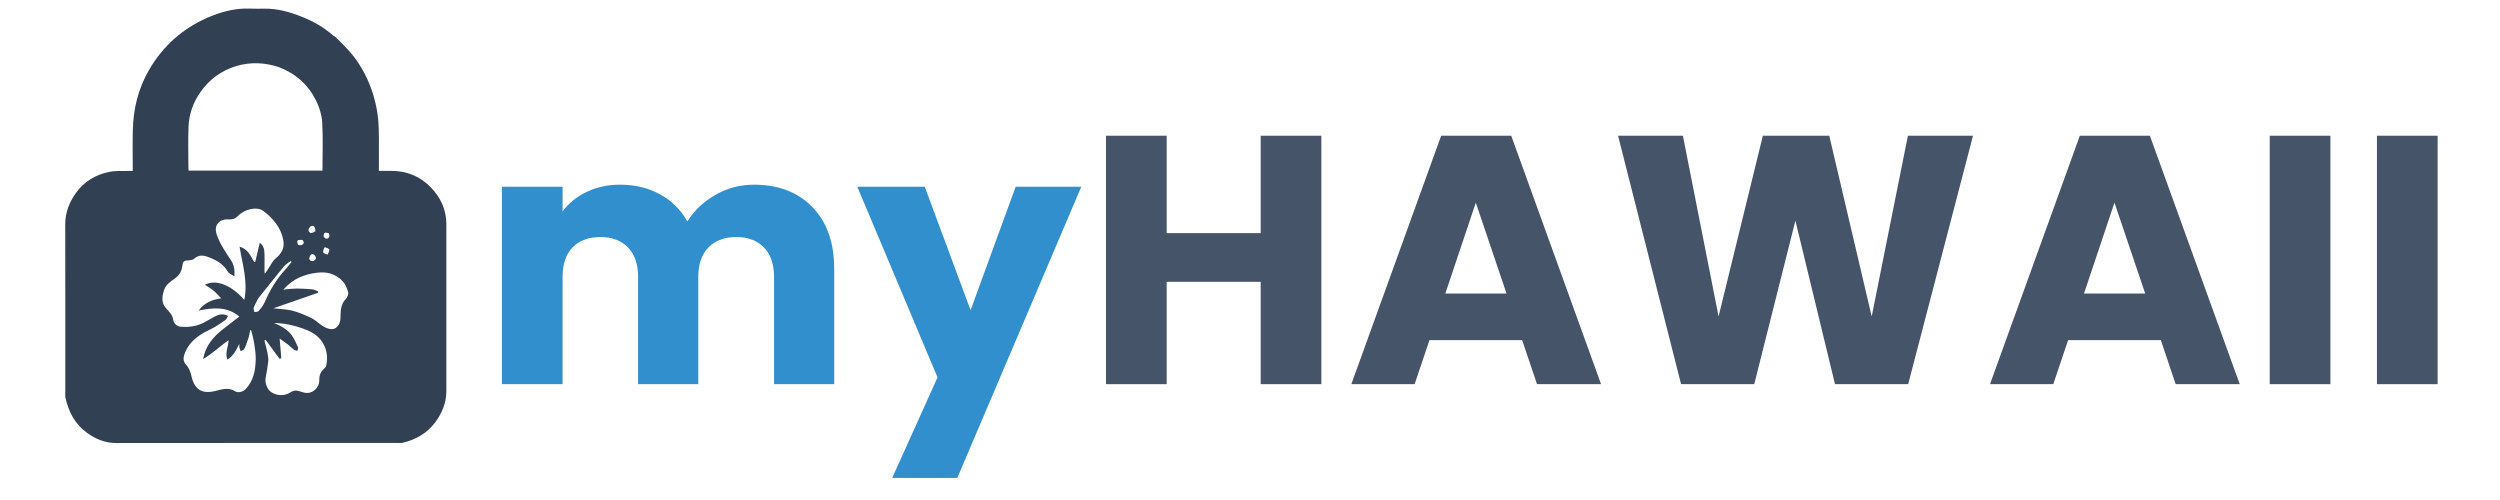
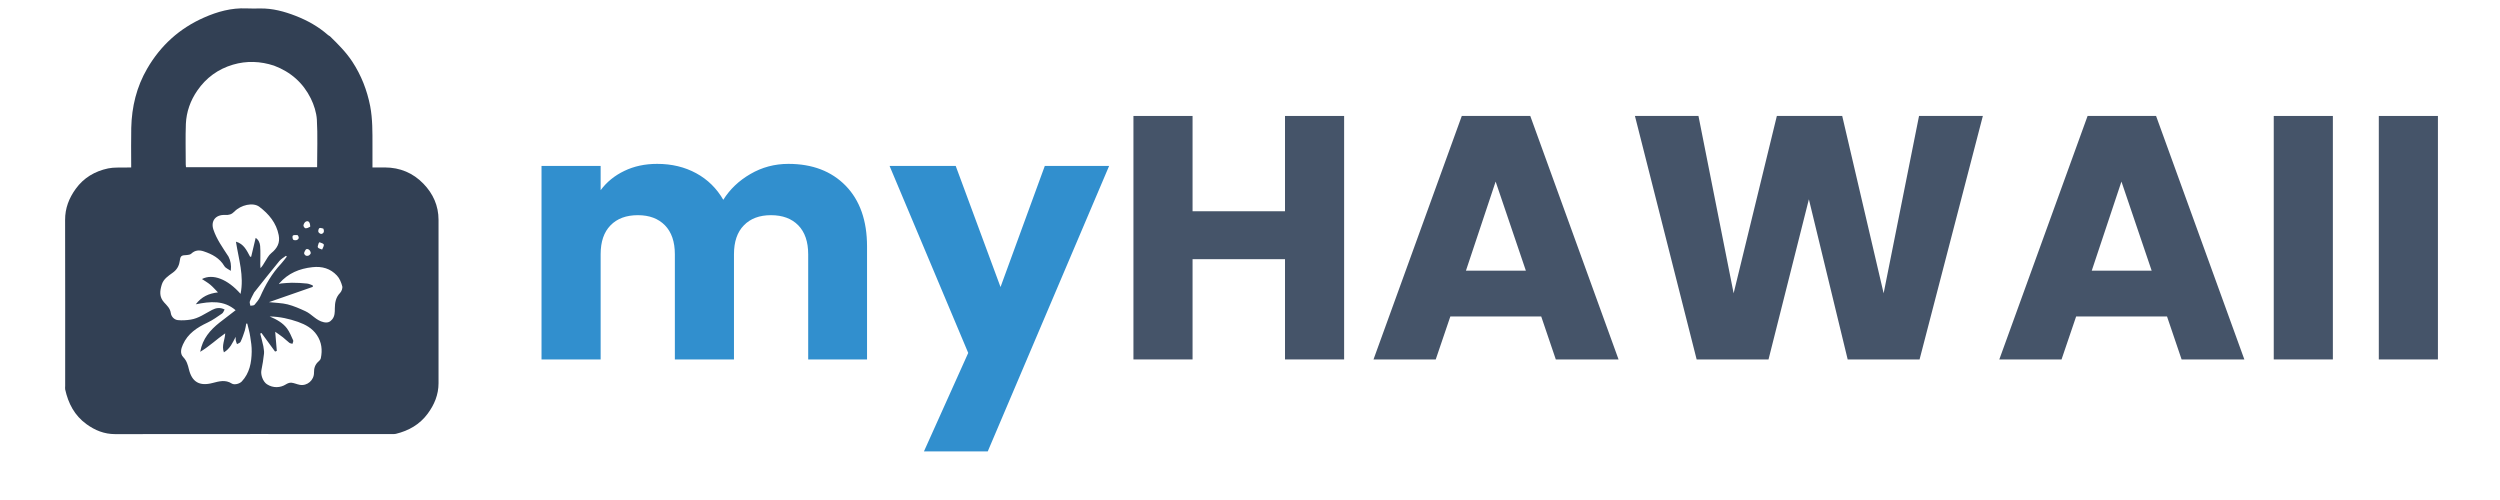
<svg xmlns="http://www.w3.org/2000/svg" width="200" zoomAndPan="magnify" viewBox="0 0 150 30" height="40" preserveAspectRatio="xMidYMid meet" version="1.0">
  <defs>
    <g />
-     <clipPath id="69b5f12a57">
-       <path d="M 3.434 0 L 27.387 0 L 27.387 26.855 L 3.434 26.855 Z M 3.434 0 " clip-rule="nonzero" />
-     </clipPath>
-     <clipPath id="caceeb54e9">
-       <path d="M 3.434 0 L 27 0 L 27 26.855 L 3.434 26.855 Z M 3.434 0 " clip-rule="nonzero" />
+     <clipPath id="fb06a55b4e">
+       <path d="M 3.434 0 L 26.66 0 L 26.66 26.129 L 3.434 26.129 Z M 3.434 0 " clip-rule="nonzero" />
    </clipPath>
  </defs>
-   <g clip-path="url(#69b5f12a57)">
-     <path fill="none" d="M 17.465 27.047 C 12.23 27.047 7.016 27.047 1.801 27.047 C 1.801 18.047 1.801 9.047 1.801 0.047 C 10.816 0.047 19.832 0.047 28.848 0.047 C 28.848 9.047 28.848 18.047 28.848 27.047 C 25.062 27.047 21.277 27.047 17.465 27.047 M 20.121 2.211 C 20.082 2.188 20.039 2.168 20.004 2.141 C 19.422 1.625 18.754 1.254 18.035 0.977 C 17.34 0.703 16.621 0.508 15.859 0.52 C 15.578 0.523 15.293 0.527 15.012 0.516 C 14.098 0.477 13.242 0.715 12.422 1.074 C 10.926 1.734 9.77 2.773 8.945 4.191 C 8.289 5.32 7.996 6.539 7.969 7.828 C 7.949 8.559 7.965 9.285 7.965 10.016 C 7.965 10.09 7.965 10.168 7.965 10.254 C 7.84 10.254 7.738 10.254 7.641 10.258 C 7.273 10.27 6.898 10.238 6.547 10.312 C 5.742 10.484 5.059 10.883 4.566 11.562 C 4.156 12.129 3.914 12.754 3.914 13.473 C 3.922 16.859 3.918 20.242 3.918 23.629 C 3.918 23.699 3.906 23.773 3.922 23.84 C 4.109 24.703 4.496 25.449 5.223 25.973 C 5.746 26.348 6.312 26.582 6.977 26.582 C 12.629 26.574 18.281 26.578 23.934 26.578 C 24.012 26.578 24.094 26.586 24.168 26.566 C 24.953 26.375 25.621 25.996 26.113 25.34 C 26.523 24.785 26.781 24.172 26.781 23.465 C 26.777 20.133 26.777 16.801 26.781 13.469 C 26.785 12.594 26.445 11.859 25.859 11.25 C 25.223 10.594 24.43 10.254 23.504 10.254 C 23.246 10.254 22.992 10.254 22.734 10.254 C 22.734 9.785 22.734 9.344 22.734 8.906 C 22.738 8.102 22.75 7.293 22.594 6.496 C 22.406 5.52 22.051 4.613 21.504 3.781 C 21.125 3.199 20.637 2.715 20.121 2.211 Z M 20.121 2.211 " fill-opacity="1" fill-rule="nonzero" />
+   <g clip-path="url(#fb06a55b4e)">
+     <path fill="none" d="M 17.184 26.504 C 12.051 26.504 6.945 26.504 1.836 26.504 C 1.836 17.684 1.836 8.867 1.836 0.047 C 10.668 0.047 19.504 0.047 28.34 0.047 C 28.34 8.867 28.34 17.684 28.34 26.504 C 24.629 26.504 20.918 26.504 17.184 26.504 M 19.785 2.164 C 19.746 2.141 19.703 2.125 19.672 2.094 C 19.102 1.594 18.445 1.227 17.742 0.953 C 17.059 0.688 16.355 0.496 15.609 0.508 C 15.332 0.512 15.055 0.516 14.781 0.504 C 13.883 0.465 13.043 0.699 12.238 1.055 C 10.777 1.699 9.645 2.719 8.836 4.109 C 8.191 5.215 7.906 6.406 7.875 7.672 C 7.859 8.383 7.871 9.098 7.871 9.812 C 7.871 9.887 7.871 9.961 7.871 10.047 C 7.75 10.047 7.652 10.047 7.555 10.051 C 7.199 10.062 6.832 10.031 6.484 10.105 C 5.695 10.273 5.023 10.664 4.543 11.332 C 4.141 11.887 3.902 12.496 3.906 13.199 C 3.914 16.52 3.91 19.836 3.91 23.156 C 3.91 23.223 3.898 23.297 3.91 23.363 C 4.094 24.203 4.473 24.934 5.188 25.449 C 5.699 25.82 6.254 26.047 6.906 26.047 C 12.445 26.039 17.984 26.043 23.52 26.043 C 23.598 26.043 23.676 26.051 23.75 26.031 C 24.52 25.844 25.176 25.473 25.656 24.828 C 26.059 24.285 26.312 23.684 26.312 22.992 C 26.309 19.727 26.309 16.461 26.312 13.195 C 26.312 12.34 25.984 11.621 25.406 11.023 C 24.785 10.379 24.004 10.051 23.098 10.047 C 22.848 10.047 22.598 10.047 22.348 10.047 C 22.348 9.586 22.344 9.156 22.348 8.727 C 22.348 7.938 22.359 7.148 22.211 6.367 C 22.023 5.41 21.676 4.52 21.141 3.703 C 20.77 3.137 20.293 2.66 19.785 2.164 Z M 19.785 2.164 " fill-opacity="1" fill-rule="nonzero" />
+     <path fill="#324054" d="M 19.797 2.176 C 20.293 2.66 20.77 3.137 21.141 3.703 C 21.676 4.52 22.023 5.41 22.211 6.367 C 22.359 7.148 22.348 7.938 22.348 8.727 C 22.344 9.156 22.348 9.586 22.348 10.047 C 22.598 10.047 22.848 10.047 23.098 10.047 C 24.004 10.051 24.785 10.379 25.406 11.023 C 25.984 11.621 26.312 12.34 26.312 13.195 C 26.309 16.461 26.309 19.727 26.312 22.992 C 26.312 23.684 26.059 24.285 25.656 24.828 C 25.176 25.473 24.52 25.844 23.75 26.031 C 23.676 26.051 23.598 26.043 23.52 26.043 C 17.984 26.043 12.445 26.039 6.906 26.047 C 6.254 26.047 5.699 25.82 5.188 25.449 C 4.473 24.934 4.094 24.203 3.91 23.363 C 3.898 23.297 3.91 23.223 3.91 23.156 C 3.91 19.836 3.914 16.52 3.906 13.199 C 3.902 12.496 4.141 11.887 4.543 11.332 C 5.023 10.664 5.695 10.273 6.484 10.105 C 6.832 10.031 7.199 10.062 7.555 10.051 C 7.652 10.047 7.75 10.047 7.871 10.047 C 7.871 9.961 7.871 9.887 7.871 9.812 C 7.871 9.098 7.859 8.383 7.875 7.672 C 7.906 6.406 8.191 5.215 8.836 4.109 C 9.645 2.719 10.777 1.699 12.238 1.055 C 13.043 0.699 13.883 0.465 14.781 0.504 C 15.055 0.516 15.332 0.512 15.609 0.508 C 16.355 0.496 17.059 0.688 17.742 0.953 C 18.445 1.227 19.102 1.594 19.672 2.094 C 19.703 2.125 19.746 2.141 19.797 2.176 M 16.859 17.008 C 17.078 16.992 17.293 16.965 17.512 16.965 C 17.816 16.965 18.117 16.98 18.418 17.012 C 18.535 17.023 18.648 17.082 18.762 17.121 C 18.766 17.152 18.766 17.184 18.77 17.211 C 17.91 17.512 17.047 17.812 16.137 18.129 C 16.555 18.176 16.914 18.176 17.254 18.262 C 17.621 18.355 17.977 18.512 18.324 18.672 C 18.711 18.848 18.969 19.234 19.422 19.332 C 19.656 19.383 19.801 19.324 19.934 19.16 C 20.09 18.969 20.09 18.734 20.09 18.5 C 20.094 18.16 20.145 17.84 20.406 17.574 C 20.496 17.48 20.566 17.289 20.535 17.172 C 20.473 16.945 20.375 16.699 20.215 16.531 C 19.824 16.113 19.332 15.965 18.742 16.031 C 17.965 16.117 17.297 16.387 16.758 17 C 16.754 17.016 16.746 17.031 16.742 17.047 C 16.766 17.035 16.793 17.023 16.859 17.008 M 16.441 3.938 C 15.629 3.672 14.801 3.637 13.98 3.879 C 13.09 4.141 12.367 4.664 11.836 5.438 C 11.422 6.039 11.184 6.711 11.152 7.434 C 11.121 8.246 11.145 9.062 11.145 9.875 C 11.145 9.934 11.156 9.988 11.16 10.031 C 13.809 10.031 16.438 10.031 19.027 10.031 C 19.027 9.07 19.066 8.121 19.012 7.176 C 18.984 6.746 18.84 6.297 18.648 5.906 C 18.188 4.98 17.457 4.32 16.441 3.938 M 13.711 15.398 C 13.836 15.645 13.887 15.898 13.848 16.25 C 13.691 16.141 13.531 16.082 13.465 15.973 C 13.18 15.484 12.727 15.25 12.227 15.082 C 11.953 14.988 11.699 15.008 11.477 15.219 C 11.418 15.273 11.312 15.297 11.227 15.301 C 10.859 15.316 10.828 15.344 10.777 15.699 C 10.734 15.98 10.594 16.199 10.363 16.363 C 10.094 16.559 9.809 16.734 9.703 17.086 C 9.59 17.465 9.547 17.809 9.844 18.141 C 10.012 18.328 10.211 18.496 10.25 18.793 C 10.277 18.992 10.449 19.184 10.672 19.207 C 10.926 19.234 11.188 19.215 11.441 19.176 C 11.918 19.102 12.305 18.812 12.727 18.594 C 12.953 18.477 13.199 18.426 13.477 18.57 C 13.426 18.656 13.395 18.762 13.324 18.812 C 13.043 19.004 12.766 19.207 12.457 19.352 C 11.828 19.648 11.266 20.012 10.973 20.676 C 10.859 20.926 10.789 21.215 10.996 21.43 C 11.203 21.645 11.27 21.891 11.336 22.164 C 11.52 22.918 11.969 23.188 12.762 22.977 C 13.145 22.879 13.523 22.766 13.906 23.012 C 14.066 23.113 14.375 23.027 14.508 22.887 C 14.977 22.383 15.09 21.758 15.102 21.105 C 15.109 20.801 15.062 20.492 15.012 20.188 C 14.973 19.926 14.898 19.672 14.836 19.414 C 14.816 19.414 14.793 19.418 14.773 19.418 C 14.746 19.555 14.734 19.695 14.691 19.828 C 14.617 20.059 14.539 20.289 14.434 20.508 C 14.406 20.574 14.293 20.602 14.219 20.648 C 14.195 20.574 14.16 20.5 14.145 20.422 C 14.133 20.355 14.141 20.281 14.141 20.207 C 13.957 20.559 13.809 20.918 13.434 21.141 C 13.281 20.73 13.504 20.375 13.512 20 C 13.008 20.348 12.574 20.773 12.012 21.109 C 12.156 20.309 12.617 19.801 13.168 19.359 C 13.492 19.105 13.82 18.859 14.137 18.613 C 13.43 18.004 12.617 18.082 11.746 18.258 C 12.098 17.801 12.52 17.609 13.078 17.543 C 12.906 17.371 12.777 17.215 12.621 17.086 C 12.473 16.961 12.301 16.863 12.117 16.742 C 12.77 16.402 13.66 16.75 14.434 17.633 C 14.652 16.547 14.32 15.551 14.156 14.5 C 14.633 14.633 14.805 15.031 15.008 15.406 C 15.027 15.406 15.051 15.406 15.07 15.406 C 15.16 15.035 15.246 14.668 15.34 14.273 C 15.516 14.387 15.594 14.578 15.609 14.758 C 15.637 15.133 15.617 15.508 15.617 15.887 C 15.617 15.953 15.625 16.02 15.629 16.09 C 15.754 15.965 15.816 15.832 15.895 15.711 C 16.012 15.531 16.113 15.32 16.273 15.191 C 16.633 14.902 16.812 14.574 16.723 14.109 C 16.582 13.375 16.129 12.836 15.559 12.406 C 15.18 12.125 14.449 12.293 14.059 12.699 C 13.895 12.867 13.734 12.91 13.5 12.898 C 12.941 12.871 12.637 13.254 12.801 13.766 C 12.996 14.355 13.359 14.855 13.711 15.398 M 15.801 20.773 C 15.816 20.922 15.859 21.074 15.84 21.223 C 15.805 21.555 15.75 21.887 15.684 22.215 C 15.629 22.488 15.777 22.898 16.016 23.055 C 16.391 23.301 16.836 23.266 17.148 23.066 C 17.242 23.004 17.371 22.953 17.477 22.961 C 17.648 22.977 17.816 23.059 17.988 23.09 C 18.43 23.172 18.848 22.812 18.84 22.355 C 18.836 22.09 18.906 21.867 19.109 21.691 C 19.172 21.641 19.234 21.566 19.25 21.492 C 19.352 21 19.301 20.531 19.012 20.102 C 18.734 19.688 18.328 19.473 17.879 19.312 C 17.348 19.129 16.809 19 16.18 18.988 C 16.613 19.172 16.969 19.375 17.215 19.699 C 17.375 19.914 17.48 20.176 17.59 20.422 C 17.617 20.473 17.562 20.559 17.547 20.629 C 17.484 20.609 17.406 20.605 17.359 20.566 C 17.227 20.465 17.109 20.344 16.98 20.242 C 16.82 20.117 16.652 20.004 16.512 19.906 C 16.543 20.301 16.574 20.676 16.609 21.055 C 16.574 21.066 16.539 21.082 16.504 21.094 C 16.23 20.723 15.961 20.348 15.688 19.977 C 15.66 19.988 15.637 20.004 15.613 20.016 C 15.676 20.254 15.738 20.492 15.801 20.773 M 15.25 17.547 C 15.16 17.723 15.059 17.898 14.992 18.082 C 14.965 18.156 15.008 18.258 15.023 18.344 C 15.105 18.328 15.223 18.34 15.27 18.289 C 15.398 18.141 15.531 17.98 15.613 17.801 C 15.93 17.082 16.316 16.41 16.859 15.832 C 16.984 15.695 17.094 15.543 17.211 15.395 C 17.191 15.379 17.176 15.363 17.156 15.348 C 17.023 15.449 16.867 15.535 16.762 15.66 C 16.258 16.273 15.766 16.898 15.25 17.547 M 18.613 13.602 C 18.613 13.336 18.504 13.211 18.34 13.301 C 18.273 13.34 18.219 13.445 18.207 13.523 C 18.199 13.578 18.277 13.688 18.324 13.695 C 18.414 13.707 18.508 13.66 18.613 13.602 M 19.172 14.535 C 19.156 14.551 19.133 14.562 19.125 14.582 C 19.102 14.672 19.039 14.789 19.074 14.848 C 19.113 14.914 19.238 14.934 19.328 14.973 C 19.367 14.871 19.441 14.77 19.43 14.68 C 19.418 14.617 19.285 14.574 19.172 14.535 M 18.242 15.188 C 18.273 15.32 18.371 15.379 18.492 15.344 C 18.559 15.324 18.645 15.238 18.645 15.184 C 18.645 15.109 18.586 15.004 18.523 14.969 C 18.348 14.875 18.301 15.031 18.242 15.188 M 17.848 14.102 C 17.754 14.109 17.641 14.086 17.574 14.133 C 17.535 14.16 17.543 14.324 17.59 14.379 C 17.629 14.422 17.766 14.426 17.828 14.395 C 17.934 14.34 17.969 14.234 17.848 14.102 M 19.398 13.715 C 19.316 13.703 19.211 13.652 19.164 13.688 C 19.113 13.723 19.082 13.848 19.102 13.914 C 19.121 13.973 19.238 14.051 19.289 14.035 C 19.43 14 19.473 13.883 19.398 13.715 Z M 19.398 13.715 " fill-opacity="1" fill-rule="nonzero" />
  </g>
-   <g clip-path="url(#caceeb54e9)">
-     <path fill="#324054" d="M 20.133 2.223 C 20.637 2.715 21.125 3.199 21.504 3.781 C 22.051 4.613 22.406 5.52 22.594 6.496 C 22.75 7.293 22.738 8.102 22.734 8.906 C 22.734 9.344 22.734 9.785 22.734 10.254 C 22.992 10.254 23.246 10.254 23.504 10.254 C 24.43 10.254 25.223 10.594 25.859 11.25 C 26.445 11.859 26.785 12.594 26.781 13.469 C 26.777 16.801 26.777 20.133 26.781 23.465 C 26.781 24.172 26.523 24.785 26.113 25.34 C 25.621 25.996 24.953 26.375 24.168 26.566 C 24.094 26.586 24.012 26.578 23.934 26.578 C 18.281 26.578 12.629 26.574 6.977 26.582 C 6.312 26.582 5.746 26.348 5.223 25.973 C 4.496 25.449 4.109 24.703 3.922 23.84 C 3.906 23.773 3.918 23.699 3.918 23.629 C 3.918 20.242 3.922 16.859 3.914 13.473 C 3.914 12.754 4.156 12.129 4.566 11.562 C 5.059 10.883 5.742 10.484 6.547 10.312 C 6.898 10.238 7.273 10.27 7.641 10.258 C 7.738 10.254 7.84 10.254 7.965 10.254 C 7.965 10.168 7.965 10.09 7.965 10.016 C 7.965 9.285 7.949 8.559 7.969 7.828 C 7.996 6.539 8.289 5.32 8.945 4.191 C 9.77 2.773 10.926 1.734 12.422 1.074 C 13.242 0.715 14.098 0.477 15.012 0.516 C 15.293 0.527 15.578 0.523 15.859 0.52 C 16.621 0.508 17.34 0.703 18.035 0.977 C 18.754 1.254 19.422 1.625 20.004 2.141 C 20.039 2.168 20.082 2.188 20.133 2.223 M 17.133 17.359 C 17.355 17.344 17.578 17.312 17.801 17.312 C 18.109 17.316 18.418 17.332 18.727 17.359 C 18.844 17.371 18.961 17.434 19.074 17.473 C 19.078 17.504 19.082 17.535 19.086 17.566 C 18.207 17.871 17.324 18.18 16.398 18.5 C 16.824 18.547 17.191 18.551 17.539 18.641 C 17.914 18.734 18.277 18.895 18.629 19.055 C 19.027 19.234 19.289 19.629 19.75 19.73 C 19.988 19.781 20.137 19.723 20.273 19.555 C 20.434 19.359 20.43 19.121 20.434 18.883 C 20.438 18.535 20.488 18.207 20.754 17.934 C 20.848 17.84 20.918 17.645 20.887 17.527 C 20.82 17.293 20.723 17.043 20.559 16.871 C 20.16 16.445 19.656 16.293 19.055 16.359 C 18.262 16.449 17.582 16.723 17.031 17.348 C 17.027 17.363 17.02 17.379 17.016 17.395 C 17.039 17.387 17.066 17.375 17.133 17.359 M 16.711 4.02 C 15.879 3.75 15.035 3.711 14.199 3.957 C 13.289 4.227 12.551 4.762 12.008 5.551 C 11.586 6.164 11.344 6.848 11.312 7.586 C 11.277 8.414 11.305 9.246 11.305 10.078 C 11.305 10.137 11.312 10.195 11.316 10.238 C 14.023 10.238 16.707 10.238 19.348 10.238 C 19.348 9.258 19.387 8.285 19.332 7.324 C 19.305 6.883 19.156 6.426 18.961 6.027 C 18.488 5.082 17.746 4.41 16.711 4.02 M 13.922 15.715 C 14.047 15.965 14.102 16.227 14.059 16.582 C 13.902 16.473 13.738 16.414 13.672 16.301 C 13.383 15.805 12.918 15.566 12.406 15.391 C 12.129 15.297 11.871 15.316 11.641 15.531 C 11.582 15.586 11.473 15.609 11.387 15.613 C 11.012 15.633 10.98 15.66 10.926 16.023 C 10.883 16.309 10.738 16.531 10.504 16.699 C 10.23 16.898 9.938 17.078 9.832 17.438 C 9.719 17.824 9.672 18.176 9.977 18.512 C 10.145 18.703 10.348 18.879 10.391 19.18 C 10.418 19.383 10.594 19.578 10.82 19.602 C 11.078 19.629 11.348 19.613 11.605 19.57 C 12.094 19.496 12.488 19.199 12.914 18.977 C 13.148 18.855 13.398 18.805 13.684 18.953 C 13.629 19.039 13.598 19.148 13.527 19.199 C 13.238 19.395 12.957 19.605 12.645 19.75 C 12 20.055 11.426 20.422 11.125 21.098 C 11.012 21.355 10.941 21.648 11.152 21.871 C 11.363 22.09 11.43 22.34 11.5 22.621 C 11.684 23.387 12.145 23.664 12.953 23.449 C 13.344 23.348 13.73 23.234 14.121 23.484 C 14.285 23.59 14.598 23.5 14.734 23.355 C 15.215 22.844 15.332 22.203 15.344 21.539 C 15.348 21.227 15.301 20.91 15.25 20.602 C 15.211 20.336 15.133 20.074 15.07 19.812 C 15.051 19.812 15.027 19.816 15.004 19.816 C 14.98 19.957 14.965 20.102 14.922 20.234 C 14.848 20.469 14.766 20.707 14.66 20.93 C 14.629 20.996 14.516 21.027 14.441 21.07 C 14.414 20.996 14.379 20.922 14.363 20.844 C 14.352 20.773 14.363 20.699 14.363 20.625 C 14.176 20.98 14.023 21.352 13.641 21.574 C 13.484 21.156 13.711 20.793 13.715 20.41 C 13.203 20.77 12.762 21.203 12.188 21.543 C 12.336 20.727 12.805 20.207 13.371 19.758 C 13.699 19.496 14.035 19.246 14.359 18.996 C 13.633 18.375 12.805 18.457 11.918 18.633 C 12.273 18.168 12.707 17.973 13.277 17.902 C 13.102 17.727 12.969 17.566 12.809 17.434 C 12.656 17.309 12.48 17.211 12.293 17.086 C 12.961 16.738 13.867 17.094 14.66 17.992 C 14.883 16.887 14.547 15.867 14.375 14.801 C 14.863 14.934 15.039 15.344 15.246 15.723 C 15.266 15.723 15.289 15.723 15.312 15.723 C 15.402 15.344 15.488 14.969 15.586 14.57 C 15.762 14.68 15.844 14.879 15.859 15.062 C 15.887 15.445 15.867 15.828 15.867 16.211 C 15.867 16.281 15.875 16.352 15.879 16.418 C 16.008 16.293 16.07 16.16 16.152 16.035 C 16.273 15.852 16.375 15.637 16.539 15.504 C 16.902 15.211 17.086 14.871 16.996 14.402 C 16.852 13.648 16.387 13.102 15.805 12.66 C 15.422 12.371 14.676 12.543 14.277 12.957 C 14.109 13.133 13.945 13.176 13.707 13.164 C 13.137 13.137 12.824 13.523 12.996 14.047 C 13.191 14.652 13.562 15.16 13.922 15.715 M 16.055 21.199 C 16.07 21.352 16.113 21.508 16.098 21.656 C 16.059 21.996 16.004 22.336 15.938 22.672 C 15.879 22.949 16.031 23.371 16.273 23.527 C 16.656 23.781 17.113 23.746 17.43 23.539 C 17.527 23.477 17.656 23.426 17.766 23.434 C 17.941 23.449 18.113 23.531 18.289 23.566 C 18.738 23.648 19.164 23.281 19.156 22.812 C 19.152 22.543 19.223 22.316 19.434 22.137 C 19.492 22.086 19.559 22.008 19.574 21.934 C 19.676 21.434 19.625 20.957 19.332 20.516 C 19.051 20.09 18.633 19.875 18.176 19.711 C 17.633 19.52 17.082 19.391 16.441 19.379 C 16.883 19.566 17.246 19.773 17.496 20.105 C 17.66 20.324 17.766 20.59 17.883 20.84 C 17.906 20.895 17.855 20.98 17.836 21.055 C 17.773 21.031 17.695 21.027 17.645 20.988 C 17.508 20.887 17.391 20.762 17.258 20.656 C 17.094 20.531 16.922 20.418 16.777 20.312 C 16.812 20.719 16.848 21.102 16.879 21.488 C 16.844 21.5 16.809 21.516 16.773 21.527 C 16.496 21.148 16.215 20.766 15.938 20.387 C 15.914 20.402 15.887 20.414 15.863 20.43 C 15.926 20.672 15.992 20.914 16.055 21.199 M 15.492 17.906 C 15.402 18.09 15.297 18.266 15.227 18.453 C 15.199 18.527 15.246 18.633 15.262 18.723 C 15.348 18.707 15.465 18.719 15.512 18.664 C 15.645 18.516 15.781 18.352 15.863 18.168 C 16.188 17.434 16.578 16.746 17.133 16.16 C 17.266 16.02 17.375 15.859 17.492 15.711 C 17.477 15.695 17.457 15.68 17.438 15.664 C 17.305 15.77 17.145 15.855 17.035 15.984 C 16.52 16.609 16.02 17.246 15.492 17.906 M 18.922 13.879 C 18.926 13.613 18.812 13.484 18.648 13.578 C 18.578 13.613 18.52 13.719 18.512 13.801 C 18.504 13.855 18.582 13.969 18.633 13.977 C 18.719 13.988 18.816 13.941 18.922 13.879 M 19.496 14.832 C 19.48 14.852 19.453 14.863 19.449 14.883 C 19.422 14.973 19.359 15.094 19.395 15.152 C 19.438 15.223 19.566 15.238 19.656 15.277 C 19.695 15.18 19.77 15.074 19.758 14.98 C 19.746 14.918 19.609 14.871 19.496 14.832 M 18.547 15.5 C 18.578 15.637 18.68 15.695 18.801 15.66 C 18.867 15.641 18.957 15.555 18.957 15.496 C 18.957 15.422 18.898 15.312 18.832 15.277 C 18.656 15.184 18.605 15.34 18.547 15.5 M 18.145 14.395 C 18.047 14.398 17.93 14.379 17.863 14.426 C 17.824 14.449 17.836 14.617 17.883 14.676 C 17.918 14.719 18.059 14.723 18.125 14.688 C 18.23 14.637 18.27 14.527 18.145 14.395 M 19.727 13.996 C 19.645 13.984 19.535 13.934 19.488 13.969 C 19.434 14.004 19.402 14.133 19.426 14.199 C 19.445 14.258 19.562 14.34 19.613 14.324 C 19.758 14.289 19.801 14.168 19.727 13.996 Z M 19.727 13.996 " fill-opacity="1" fill-rule="nonzero" />
-   </g>
-   <path fill="none" d="M 16.723 4.031 C 17.746 4.41 18.488 5.082 18.961 6.027 C 19.156 6.426 19.305 6.883 19.332 7.324 C 19.387 8.285 19.348 9.258 19.348 10.238 C 16.707 10.238 14.023 10.238 11.316 10.238 C 11.312 10.195 11.305 10.137 11.305 10.078 C 11.305 9.246 11.277 8.414 11.312 7.586 C 11.344 6.848 11.586 6.164 12.008 5.551 C 12.551 4.762 13.289 4.227 14.199 3.957 C 15.035 3.711 15.879 3.75 16.723 4.031 Z M 16.723 4.031 " fill-opacity="1" fill-rule="nonzero" />
-   <path fill="none" d="M 13.906 15.703 C 13.562 15.16 13.191 14.652 12.996 14.047 C 12.824 13.523 13.137 13.137 13.707 13.164 C 13.945 13.176 14.109 13.133 14.277 12.957 C 14.676 12.543 15.422 12.371 15.805 12.66 C 16.387 13.102 16.852 13.648 16.996 14.402 C 17.086 14.871 16.902 15.211 16.539 15.504 C 16.375 15.637 16.273 15.852 16.152 16.035 C 16.07 16.16 16.008 16.293 15.879 16.418 C 15.875 16.352 15.867 16.281 15.867 16.211 C 15.867 15.828 15.887 15.445 15.859 15.062 C 15.844 14.879 15.762 14.68 15.586 14.57 C 15.488 14.969 15.402 15.344 15.312 15.723 C 15.289 15.723 15.266 15.723 15.246 15.723 C 15.039 15.344 14.863 14.934 14.375 14.801 C 14.547 15.867 14.883 16.887 14.66 17.992 C 13.867 17.094 12.961 16.738 12.293 17.086 C 12.48 17.211 12.656 17.309 12.809 17.434 C 12.969 17.566 13.102 17.727 13.277 17.902 C 12.707 17.973 12.273 18.168 11.918 18.633 C 12.805 18.457 13.633 18.375 14.359 18.996 C 14.035 19.246 13.699 19.496 13.371 19.758 C 12.805 20.207 12.336 20.727 12.188 21.543 C 12.762 21.203 13.203 20.77 13.715 20.41 C 13.711 20.793 13.484 21.156 13.641 21.574 C 14.023 21.352 14.176 20.98 14.363 20.625 C 14.363 20.699 14.352 20.773 14.363 20.844 C 14.379 20.922 14.414 20.996 14.441 21.07 C 14.516 21.027 14.629 20.996 14.66 20.93 C 14.766 20.707 14.848 20.469 14.922 20.234 C 14.965 20.102 14.98 19.957 15.004 19.816 C 15.027 19.816 15.051 19.812 15.07 19.812 C 15.133 20.074 15.211 20.336 15.25 20.602 C 15.301 20.91 15.348 21.227 15.344 21.539 C 15.332 22.203 15.215 22.844 14.734 23.355 C 14.598 23.5 14.285 23.59 14.121 23.484 C 13.73 23.234 13.344 23.348 12.953 23.449 C 12.145 23.664 11.684 23.387 11.5 22.621 C 11.43 22.34 11.363 22.09 11.152 21.871 C 10.941 21.648 11.012 21.355 11.125 21.098 C 11.426 20.422 12 20.055 12.645 19.75 C 12.957 19.605 13.238 19.395 13.527 19.199 C 13.598 19.148 13.629 19.039 13.684 18.953 C 13.398 18.805 13.148 18.855 12.914 18.977 C 12.488 19.199 12.094 19.496 11.605 19.57 C 11.348 19.613 11.078 19.629 10.82 19.602 C 10.594 19.578 10.418 19.383 10.391 19.18 C 10.348 18.879 10.145 18.703 9.977 18.512 C 9.672 18.176 9.719 17.824 9.832 17.438 C 9.938 17.078 10.23 16.898 10.504 16.699 C 10.738 16.531 10.883 16.309 10.926 16.023 C 10.98 15.66 11.012 15.633 11.387 15.613 C 11.473 15.609 11.582 15.586 11.641 15.531 C 11.871 15.316 12.129 15.297 12.406 15.391 C 12.918 15.566 13.383 15.805 13.672 16.301 C 13.738 16.414 13.902 16.473 14.059 16.582 C 14.102 16.227 14.047 15.965 13.906 15.703 Z M 13.906 15.703 " fill-opacity="1" fill-rule="nonzero" />
-   <path fill="none" d="M 16.055 21.18 C 15.992 20.914 15.926 20.672 15.863 20.43 C 15.887 20.414 15.914 20.402 15.938 20.387 C 16.215 20.766 16.496 21.148 16.773 21.527 C 16.809 21.516 16.844 21.5 16.879 21.488 C 16.848 21.102 16.812 20.719 16.777 20.312 C 16.922 20.418 17.094 20.531 17.258 20.656 C 17.391 20.762 17.508 20.887 17.645 20.988 C 17.695 21.027 17.773 21.031 17.836 21.055 C 17.855 20.98 17.906 20.895 17.883 20.84 C 17.766 20.59 17.66 20.324 17.496 20.105 C 17.246 19.773 16.883 19.566 16.441 19.379 C 17.082 19.391 17.633 19.52 18.176 19.711 C 18.633 19.875 19.051 20.09 19.332 20.516 C 19.625 20.957 19.676 21.434 19.574 21.934 C 19.559 22.008 19.492 22.086 19.434 22.137 C 19.223 22.316 19.152 22.543 19.156 22.812 C 19.164 23.281 18.738 23.648 18.289 23.566 C 18.113 23.531 17.941 23.449 17.766 23.434 C 17.656 23.426 17.527 23.477 17.43 23.539 C 17.113 23.746 16.656 23.781 16.273 23.527 C 16.031 23.371 15.879 22.949 15.938 22.672 C 16.004 22.336 16.059 21.996 16.098 21.656 C 16.113 21.508 16.07 21.352 16.055 21.18 Z M 16.055 21.18 " fill-opacity="1" fill-rule="nonzero" />
-   <path fill="none" d="M 17.055 17.332 C 17.582 16.723 18.262 16.449 19.055 16.359 C 19.656 16.293 20.16 16.445 20.559 16.871 C 20.723 17.043 20.82 17.293 20.887 17.527 C 20.918 17.645 20.848 17.84 20.754 17.934 C 20.488 18.207 20.438 18.535 20.434 18.883 C 20.43 19.121 20.434 19.359 20.273 19.555 C 20.137 19.723 19.988 19.781 19.75 19.73 C 19.289 19.629 19.027 19.234 18.629 19.055 C 18.277 18.895 17.914 18.734 17.539 18.641 C 17.191 18.551 16.824 18.547 16.398 18.5 C 17.324 18.18 18.207 17.871 19.086 17.566 C 19.082 17.535 19.078 17.504 19.074 17.473 C 18.961 17.434 18.844 17.371 18.727 17.359 C 18.418 17.332 18.109 17.316 17.801 17.312 C 17.578 17.312 17.355 17.344 17.105 17.352 C 17.066 17.34 17.059 17.336 17.055 17.332 Z M 17.055 17.332 " fill-opacity="1" fill-rule="nonzero" />
-   <path fill="none" d="M 15.5 17.891 C 16.02 17.246 16.52 16.609 17.035 15.984 C 17.145 15.855 17.305 15.77 17.438 15.664 C 17.457 15.68 17.477 15.695 17.492 15.711 C 17.375 15.859 17.266 16.02 17.133 16.16 C 16.578 16.746 16.188 17.434 15.863 18.168 C 15.781 18.352 15.645 18.516 15.512 18.664 C 15.465 18.719 15.348 18.707 15.262 18.723 C 15.246 18.633 15.199 18.527 15.227 18.453 C 15.297 18.266 15.402 18.09 15.5 17.891 Z M 15.5 17.891 " fill-opacity="1" fill-rule="nonzero" />
-   <path fill="none" d="M 18.918 13.898 C 18.816 13.941 18.719 13.988 18.633 13.977 C 18.582 13.969 18.504 13.855 18.512 13.801 C 18.52 13.719 18.578 13.613 18.648 13.578 C 18.812 13.484 18.926 13.613 18.918 13.898 Z M 18.918 13.898 " fill-opacity="1" fill-rule="nonzero" />
-   <path fill="none" d="M 19.512 14.828 C 19.609 14.871 19.746 14.918 19.758 14.98 C 19.77 15.074 19.695 15.18 19.656 15.277 C 19.566 15.238 19.438 15.223 19.395 15.152 C 19.359 15.094 19.422 14.973 19.449 14.883 C 19.453 14.863 19.48 14.852 19.512 14.828 Z M 19.512 14.828 " fill-opacity="1" fill-rule="nonzero" />
-   <path fill="none" d="M 18.547 15.48 C 18.605 15.34 18.656 15.184 18.832 15.277 C 18.898 15.312 18.957 15.422 18.957 15.496 C 18.957 15.555 18.867 15.641 18.801 15.66 C 18.68 15.695 18.578 15.637 18.547 15.48 Z M 18.547 15.48 " fill-opacity="1" fill-rule="nonzero" />
-   <path fill="none" d="M 18.16 14.406 C 18.27 14.527 18.23 14.637 18.125 14.688 C 18.059 14.723 17.918 14.719 17.883 14.676 C 17.836 14.617 17.824 14.449 17.863 14.426 C 17.93 14.379 18.047 14.398 18.16 14.406 Z M 18.16 14.406 " fill-opacity="1" fill-rule="nonzero" />
-   <path fill="none" d="M 19.738 14.012 C 19.801 14.168 19.758 14.289 19.613 14.324 C 19.562 14.34 19.445 14.258 19.426 14.199 C 19.402 14.133 19.434 14.004 19.488 13.969 C 19.535 13.934 19.645 13.984 19.738 14.012 Z M 19.738 14.012 " fill-opacity="1" fill-rule="nonzero" />
-   <path fill="none" d="M 17.082 17.355 C 17.066 17.375 17.039 17.387 17.016 17.395 C 17.02 17.379 17.027 17.363 17.043 17.34 C 17.059 17.336 17.066 17.34 17.082 17.355 Z M 17.082 17.355 " fill-opacity="1" fill-rule="nonzero" />
+   <path fill="none" d="M 16.457 3.949 C 17.457 4.32 18.188 4.98 18.648 5.906 C 18.84 6.297 18.984 6.746 19.012 7.176 C 19.066 8.121 19.027 9.07 19.027 10.031 C 16.438 10.031 13.809 10.031 11.16 10.031 C 11.156 9.988 11.145 9.934 11.145 9.875 C 11.145 9.062 11.121 8.246 11.152 7.434 C 11.184 6.711 11.422 6.039 11.836 5.438 C 12.367 4.664 13.09 4.141 13.98 3.879 C 14.801 3.637 15.629 3.672 16.457 3.949 Z M 16.457 3.949 " fill-opacity="1" fill-rule="nonzero" />
+   <path fill="none" d="M 13.695 15.387 C 13.359 14.855 12.996 14.355 12.801 13.766 C 12.637 13.254 12.941 12.871 13.5 12.898 C 13.734 12.91 13.895 12.867 14.059 12.699 C 14.449 12.293 15.18 12.125 15.559 12.406 C 16.129 12.836 16.582 13.375 16.723 14.109 C 16.812 14.574 16.633 14.902 16.273 15.191 C 16.113 15.32 16.012 15.531 15.895 15.711 C 15.816 15.832 15.754 15.965 15.629 16.09 C 15.625 16.02 15.617 15.953 15.617 15.887 C 15.617 15.508 15.637 15.133 15.609 14.758 C 15.594 14.578 15.516 14.387 15.34 14.273 C 15.246 14.668 15.16 15.035 15.07 15.406 C 15.051 15.406 15.027 15.406 15.008 15.406 C 14.805 15.031 14.633 14.633 14.156 14.5 C 14.32 15.551 14.652 16.547 14.434 17.633 C 13.66 16.75 12.77 16.402 12.117 16.742 C 12.301 16.863 12.473 16.961 12.621 17.086 C 12.777 17.215 12.906 17.371 13.078 17.543 C 12.52 17.609 12.098 17.801 11.746 18.258 C 12.617 18.082 13.43 18.004 14.137 18.613 C 13.82 18.859 13.492 19.105 13.168 19.359 C 12.617 19.801 12.156 20.309 12.012 21.109 C 12.574 20.773 13.008 20.348 13.512 20 C 13.504 20.375 13.281 20.73 13.434 21.141 C 13.809 20.918 13.957 20.559 14.141 20.207 C 14.141 20.281 14.133 20.355 14.145 20.422 C 14.16 20.5 14.195 20.574 14.219 20.648 C 14.293 20.602 14.406 20.574 14.434 20.508 C 14.539 20.289 14.617 20.059 14.691 19.828 C 14.734 19.695 14.746 19.555 14.773 19.418 C 14.793 19.418 14.816 19.414 14.836 19.414 C 14.898 19.672 14.973 19.926 15.012 20.188 C 15.062 20.492 15.109 20.801 15.102 21.105 C 15.09 21.758 14.977 22.383 14.508 22.887 C 14.375 23.027 14.066 23.113 13.906 23.012 C 13.523 22.766 13.145 22.879 12.762 22.977 C 11.969 23.188 11.52 22.918 11.336 22.164 C 11.27 21.891 11.203 21.645 10.996 21.43 C 10.789 21.215 10.859 20.926 10.973 20.676 C 11.266 20.012 11.828 19.648 12.457 19.352 C 12.766 19.207 13.043 19.004 13.324 18.812 C 13.395 18.762 13.426 18.656 13.477 18.57 C 13.199 18.426 12.953 18.477 12.727 18.594 C 12.305 18.812 11.918 19.102 11.441 19.176 C 11.188 19.215 10.926 19.234 10.672 19.207 C 10.449 19.184 10.277 18.992 10.25 18.793 C 10.211 18.496 10.012 18.328 9.844 18.141 C 9.547 17.809 9.59 17.465 9.703 17.086 C 9.809 16.734 10.094 16.559 10.363 16.363 C 10.594 16.199 10.734 15.98 10.777 15.699 C 10.828 15.344 10.859 15.316 11.227 15.301 C 11.312 15.297 11.418 15.273 11.477 15.219 C 11.699 15.008 11.953 14.988 12.227 15.082 C 12.727 15.25 13.18 15.484 13.465 15.973 C 13.531 16.082 13.691 16.141 13.848 16.25 C 13.887 15.898 13.836 15.645 13.695 15.387 Z M 13.695 15.387 " fill-opacity="1" fill-rule="nonzero" />
+   <path fill="none" d="M 15.801 20.754 C 15.738 20.492 15.676 20.254 15.613 20.016 C 15.637 20.004 15.66 19.988 15.688 19.977 C 15.961 20.348 16.23 20.723 16.504 21.094 C 16.539 21.082 16.574 21.066 16.609 21.055 C 16.574 20.676 16.543 20.301 16.512 19.906 C 16.652 20.004 16.82 20.117 16.98 20.242 C 17.109 20.344 17.227 20.465 17.359 20.566 C 17.406 20.605 17.484 20.609 17.547 20.629 C 17.562 20.559 17.617 20.473 17.59 20.422 C 17.48 20.176 17.375 19.914 17.215 19.699 C 16.969 19.375 16.613 19.172 16.18 18.988 C 16.809 19 17.348 19.129 17.879 19.312 C 18.328 19.473 18.734 19.688 19.012 20.102 C 19.301 20.531 19.352 21 19.25 21.492 C 19.234 21.566 19.172 21.641 19.109 21.691 C 18.906 21.867 18.836 22.09 18.84 22.355 C 18.848 22.812 18.43 23.172 17.988 23.09 C 17.816 23.059 17.648 22.977 17.477 22.961 C 17.371 22.953 17.242 23.004 17.148 23.066 C 16.836 23.266 16.391 23.301 16.016 23.055 C 15.777 22.898 15.629 22.488 15.684 22.215 C 15.75 21.887 15.805 21.555 15.84 21.223 C 15.859 21.074 15.816 20.922 15.801 20.754 Z M 15.801 20.754 " fill-opacity="1" fill-rule="nonzero" />
+   <path fill="none" d="M 16.777 16.98 C 17.297 16.387 17.965 16.117 18.742 16.031 C 19.332 15.965 19.824 16.113 20.215 16.531 C 20.375 16.699 20.473 16.945 20.535 17.172 C 20.566 17.289 20.496 17.48 20.406 17.574 C 20.145 17.84 20.094 18.16 20.09 18.5 C 20.09 18.734 20.09 18.969 19.934 19.16 C 19.801 19.324 19.656 19.383 19.422 19.332 C 18.969 19.234 18.711 18.848 18.324 18.672 C 17.977 18.512 17.621 18.355 17.254 18.262 C 16.914 18.176 16.555 18.176 16.137 18.129 C 17.047 17.812 17.91 17.512 18.77 17.211 C 18.766 17.184 18.766 17.152 18.762 17.121 C 18.648 17.082 18.535 17.023 18.418 17.012 C 18.117 16.98 17.816 16.965 17.512 16.965 C 17.293 16.965 17.078 16.992 16.828 17.004 C 16.793 16.992 16.785 16.988 16.777 16.98 Z M 16.777 16.98 " fill-opacity="1" fill-rule="nonzero" />
+   <path fill="none" d="M 15.258 17.531 C 15.766 16.898 16.258 16.273 16.762 15.66 C 16.867 15.535 17.023 15.449 17.156 15.348 C 17.176 15.363 17.191 15.379 17.211 15.395 C 17.094 15.543 16.984 15.695 16.859 15.832 C 16.316 16.41 15.93 17.082 15.613 17.801 C 15.531 17.98 15.398 18.141 15.27 18.289 C 15.223 18.34 15.105 18.328 15.023 18.344 C 15.008 18.258 14.965 18.156 14.992 18.082 C 15.059 17.898 15.16 17.723 15.258 17.531 Z M 15.258 17.531 " fill-opacity="1" fill-rule="nonzero" />
+   <path fill="none" d="M 18.605 13.617 C 18.508 13.66 18.414 13.707 18.324 13.695 C 18.277 13.688 18.199 13.578 18.207 13.523 C 18.219 13.445 18.273 13.34 18.34 13.301 C 18.504 13.211 18.613 13.336 18.605 13.617 Z M 18.605 13.617 " fill-opacity="1" fill-rule="nonzero" />
+   <path fill="none" d="M 19.191 14.527 C 19.285 14.574 19.418 14.617 19.43 14.68 C 19.441 14.77 19.367 14.871 19.328 14.973 C 19.238 14.934 19.113 14.914 19.074 14.848 C 19.039 14.789 19.102 14.672 19.125 14.582 C 19.133 14.562 19.156 14.551 19.191 14.527 Z M 19.191 14.527 " fill-opacity="1" fill-rule="nonzero" />
+   <path fill="none" d="M 18.242 15.168 C 18.301 15.031 18.348 14.875 18.523 14.969 C 18.586 15.004 18.645 15.109 18.645 15.184 C 18.645 15.238 18.559 15.324 18.492 15.344 C 18.371 15.379 18.273 15.32 18.242 15.168 Z M 18.242 15.168 " fill-opacity="1" fill-rule="nonzero" />
+   <path fill="none" d="M 17.863 14.117 C 17.969 14.234 17.934 14.34 17.828 14.395 C 17.766 14.426 17.629 14.422 17.59 14.379 C 17.543 14.324 17.535 14.16 17.574 14.133 C 17.641 14.086 17.754 14.109 17.863 14.117 Z M 17.863 14.117 " fill-opacity="1" fill-rule="nonzero" />
+   <path fill="none" d="M 19.41 13.727 C 19.473 13.883 19.43 14 19.289 14.035 C 19.238 14.051 19.121 13.973 19.102 13.914 C 19.082 13.848 19.113 13.723 19.164 13.688 C 19.211 13.652 19.316 13.703 19.41 13.727 Z M 19.41 13.727 " fill-opacity="1" fill-rule="nonzero" />
+   <path fill="none" d="M 16.809 17.004 C 16.793 17.023 16.766 17.035 16.742 17.047 C 16.746 17.031 16.754 17.016 16.77 16.992 C 16.785 16.988 16.793 16.992 16.809 17.004 Z M 16.809 17.004 " fill-opacity="1" fill-rule="nonzero" />
  <g fill="#318fce" fill-opacity="1">
-     <g transform="translate(28.80214, 23.04992)">
+     <g transform="translate(31.19446, 21.56646)">
      <g>
-         <path d="M 16.438 -11.969 C 17.906 -11.969 19.07 -11.52 19.938 -10.625 C 20.812 -9.738 21.25 -8.504 21.25 -6.922 L 21.25 0 L 17.641 0 L 17.641 -6.438 C 17.641 -7.195 17.438 -7.785 17.031 -8.203 C 16.633 -8.617 16.082 -8.828 15.375 -8.828 C 14.664 -8.828 14.109 -8.617 13.703 -8.203 C 13.297 -7.785 13.094 -7.195 13.094 -6.438 L 13.094 0 L 9.484 0 L 9.484 -6.438 C 9.484 -7.195 9.281 -7.785 8.875 -8.203 C 8.477 -8.617 7.926 -8.828 7.219 -8.828 C 6.508 -8.828 5.953 -8.617 5.547 -8.203 C 5.148 -7.785 4.953 -7.195 4.953 -6.438 L 4.953 0 L 1.312 0 L 1.312 -11.844 L 4.953 -11.844 L 4.953 -10.359 C 5.316 -10.859 5.797 -11.25 6.391 -11.531 C 6.984 -11.82 7.656 -11.969 8.406 -11.969 C 9.301 -11.969 10.098 -11.773 10.797 -11.391 C 11.492 -11.016 12.039 -10.473 12.438 -9.766 C 12.852 -10.422 13.414 -10.953 14.125 -11.359 C 14.832 -11.766 15.602 -11.969 16.438 -11.969 Z M 16.438 -11.969 " />
+         <path d="M 16.109 -11.734 C 17.547 -11.734 18.691 -11.297 19.547 -10.422 C 20.398 -9.547 20.828 -8.332 20.828 -6.781 L 20.828 0 L 17.297 0 L 17.297 -6.312 C 17.297 -7.062 17.098 -7.641 16.703 -8.047 C 16.305 -8.453 15.758 -8.656 15.062 -8.656 C 14.375 -8.656 13.832 -8.453 13.438 -8.047 C 13.039 -7.641 12.844 -7.062 12.844 -6.312 L 12.844 0 L 9.297 0 L 9.297 -6.312 C 9.297 -7.062 9.098 -7.641 8.703 -8.047 C 8.305 -8.453 7.766 -8.656 7.078 -8.656 C 6.379 -8.656 5.832 -8.453 5.438 -8.047 C 5.039 -7.641 4.844 -7.062 4.844 -6.312 L 4.844 0 L 1.297 0 L 1.297 -11.609 L 4.844 -11.609 L 4.844 -10.156 C 5.207 -10.645 5.68 -11.031 6.266 -11.312 C 6.848 -11.594 7.504 -11.734 8.234 -11.734 C 9.109 -11.734 9.891 -11.547 10.578 -11.172 C 11.266 -10.797 11.805 -10.266 12.203 -9.578 C 12.598 -10.211 13.141 -10.727 13.828 -11.125 C 14.523 -11.531 15.285 -11.734 16.109 -11.734 Z M 16.109 -11.734 " />
      </g>
    </g>
  </g>
  <g fill="#318fce" fill-opacity="1">
-     <g transform="translate(51.45439, 23.04992)">
+     <g transform="translate(53.39046, 21.56646)">
      <g>
-         <path d="M 13.422 -11.844 L 5.984 5.625 L 2.078 5.625 L 4.797 -0.406 L -0.016 -11.844 L 4.031 -11.844 L 6.781 -4.438 L 9.484 -11.844 Z M 13.422 -11.844 " />
+         <path d="M 13.156 -11.609 L 5.875 5.516 L 2.047 5.516 L 4.703 -0.391 L -0.016 -11.609 L 3.953 -11.609 L 6.641 -4.344 L 9.297 -11.609 Z M 13.156 -11.609 " />
      </g>
    </g>
  </g>
  <g fill="#455469" fill-opacity="1">
-     <g transform="translate(65.0471, 23.04992)">
+     <g transform="translate(66.70941, 21.56646)">
      <g>
-         <path d="M 14.234 -14.906 L 14.234 0 L 10.594 0 L 10.594 -6.141 L 4.953 -6.141 L 4.953 0 L 1.312 0 L 1.312 -14.906 L 4.953 -14.906 L 4.953 -9.062 L 10.594 -9.062 L 10.594 -14.906 Z M 14.234 -14.906 " />
+         <path d="M 13.938 -14.609 L 13.938 0 L 10.391 0 L 10.391 -6.016 L 4.844 -6.016 L 4.844 0 L 1.297 0 L 1.297 -14.609 L 4.844 -14.609 L 4.844 -8.891 L 10.391 -8.891 L 10.391 -14.609 Z M 13.938 -14.609 " />
      </g>
    </g>
  </g>
  <g fill="#455469" fill-opacity="1">
-     <g transform="translate(80.73598, 23.04992)">
+     <g transform="translate(82.0823, 21.56646)">
      <g>
-         <path d="M 10.594 -2.641 L 5.031 -2.641 L 4.141 0 L 0.344 0 L 5.734 -14.906 L 9.938 -14.906 L 15.328 0 L 11.484 0 Z M 9.656 -5.438 L 7.812 -10.891 L 5.984 -5.438 Z M 9.656 -5.438 " />
+         <path d="M 10.391 -2.578 L 4.938 -2.578 L 4.062 0 L 0.328 0 L 5.625 -14.609 L 9.734 -14.609 L 15.031 0 L 11.266 0 Z M 9.469 -5.328 L 7.656 -10.672 L 5.875 -5.328 Z M 9.469 -5.328 " />
      </g>
    </g>
  </g>
  <g fill="#455469" fill-opacity="1">
-     <g transform="translate(96.55224, 23.04992)">
+     <g transform="translate(97.58, 21.56646)">
      <g>
-         <path d="M 21.828 -14.906 L 17.938 0 L 13.547 0 L 11.172 -9.812 L 8.703 0 L 4.312 0 L 0.531 -14.906 L 4.422 -14.906 L 6.562 -4.062 L 9.219 -14.906 L 13.203 -14.906 L 15.75 -4.062 L 17.922 -14.906 Z M 21.828 -14.906 " />
+         <path d="M 21.391 -14.609 L 17.594 0 L 13.281 0 L 10.953 -9.609 L 8.531 0 L 4.219 0 L 0.516 -14.609 L 4.328 -14.609 L 6.438 -3.969 L 9.031 -14.609 L 12.953 -14.609 L 15.438 -3.969 L 17.562 -14.609 Z M 21.391 -14.609 " />
      </g>
    </g>
  </g>
  <g fill="#455469" fill-opacity="1">
-     <g transform="translate(119.0559, 23.04992)">
+     <g transform="translate(119.6304, 21.56646)">
      <g>
-         <path d="M 10.594 -2.641 L 5.031 -2.641 L 4.141 0 L 0.344 0 L 5.734 -14.906 L 9.938 -14.906 L 15.328 0 L 11.484 0 Z M 9.656 -5.438 L 7.812 -10.891 L 5.984 -5.438 Z M 9.656 -5.438 " />
+         <path d="M 10.391 -2.578 L 4.938 -2.578 L 4.062 0 L 0.328 0 L 5.625 -14.609 L 9.734 -14.609 L 15.031 0 L 11.266 0 Z M 9.469 -5.328 L 7.656 -10.672 L 5.875 -5.328 Z M 9.469 -5.328 " />
      </g>
    </g>
  </g>
  <g fill="#455469" fill-opacity="1">
-     <g transform="translate(134.8721, 23.04992)">
+     <g transform="translate(135.1281, 21.56646)">
      <g>
-         <path d="M 4.953 -14.906 L 4.953 0 L 1.312 0 L 1.312 -14.906 Z M 4.953 -14.906 " />
+         <path d="M 4.844 -14.609 L 4.844 0 L 1.297 0 L 1.297 -14.609 Z M 4.844 -14.609 " />
      </g>
    </g>
  </g>
  <g fill="#455469" fill-opacity="1">
-     <g transform="translate(141.3048, 23.04992)">
+     <g transform="translate(141.4312, 21.56646)">
      <g>
-         <path d="M 4.953 -14.906 L 4.953 0 L 1.312 0 L 1.312 -14.906 Z M 4.953 -14.906 " />
+         <path d="M 4.844 -14.609 L 4.844 0 L 1.297 0 L 1.297 -14.609 Z M 4.844 -14.609 " />
      </g>
    </g>
  </g>
</svg>
